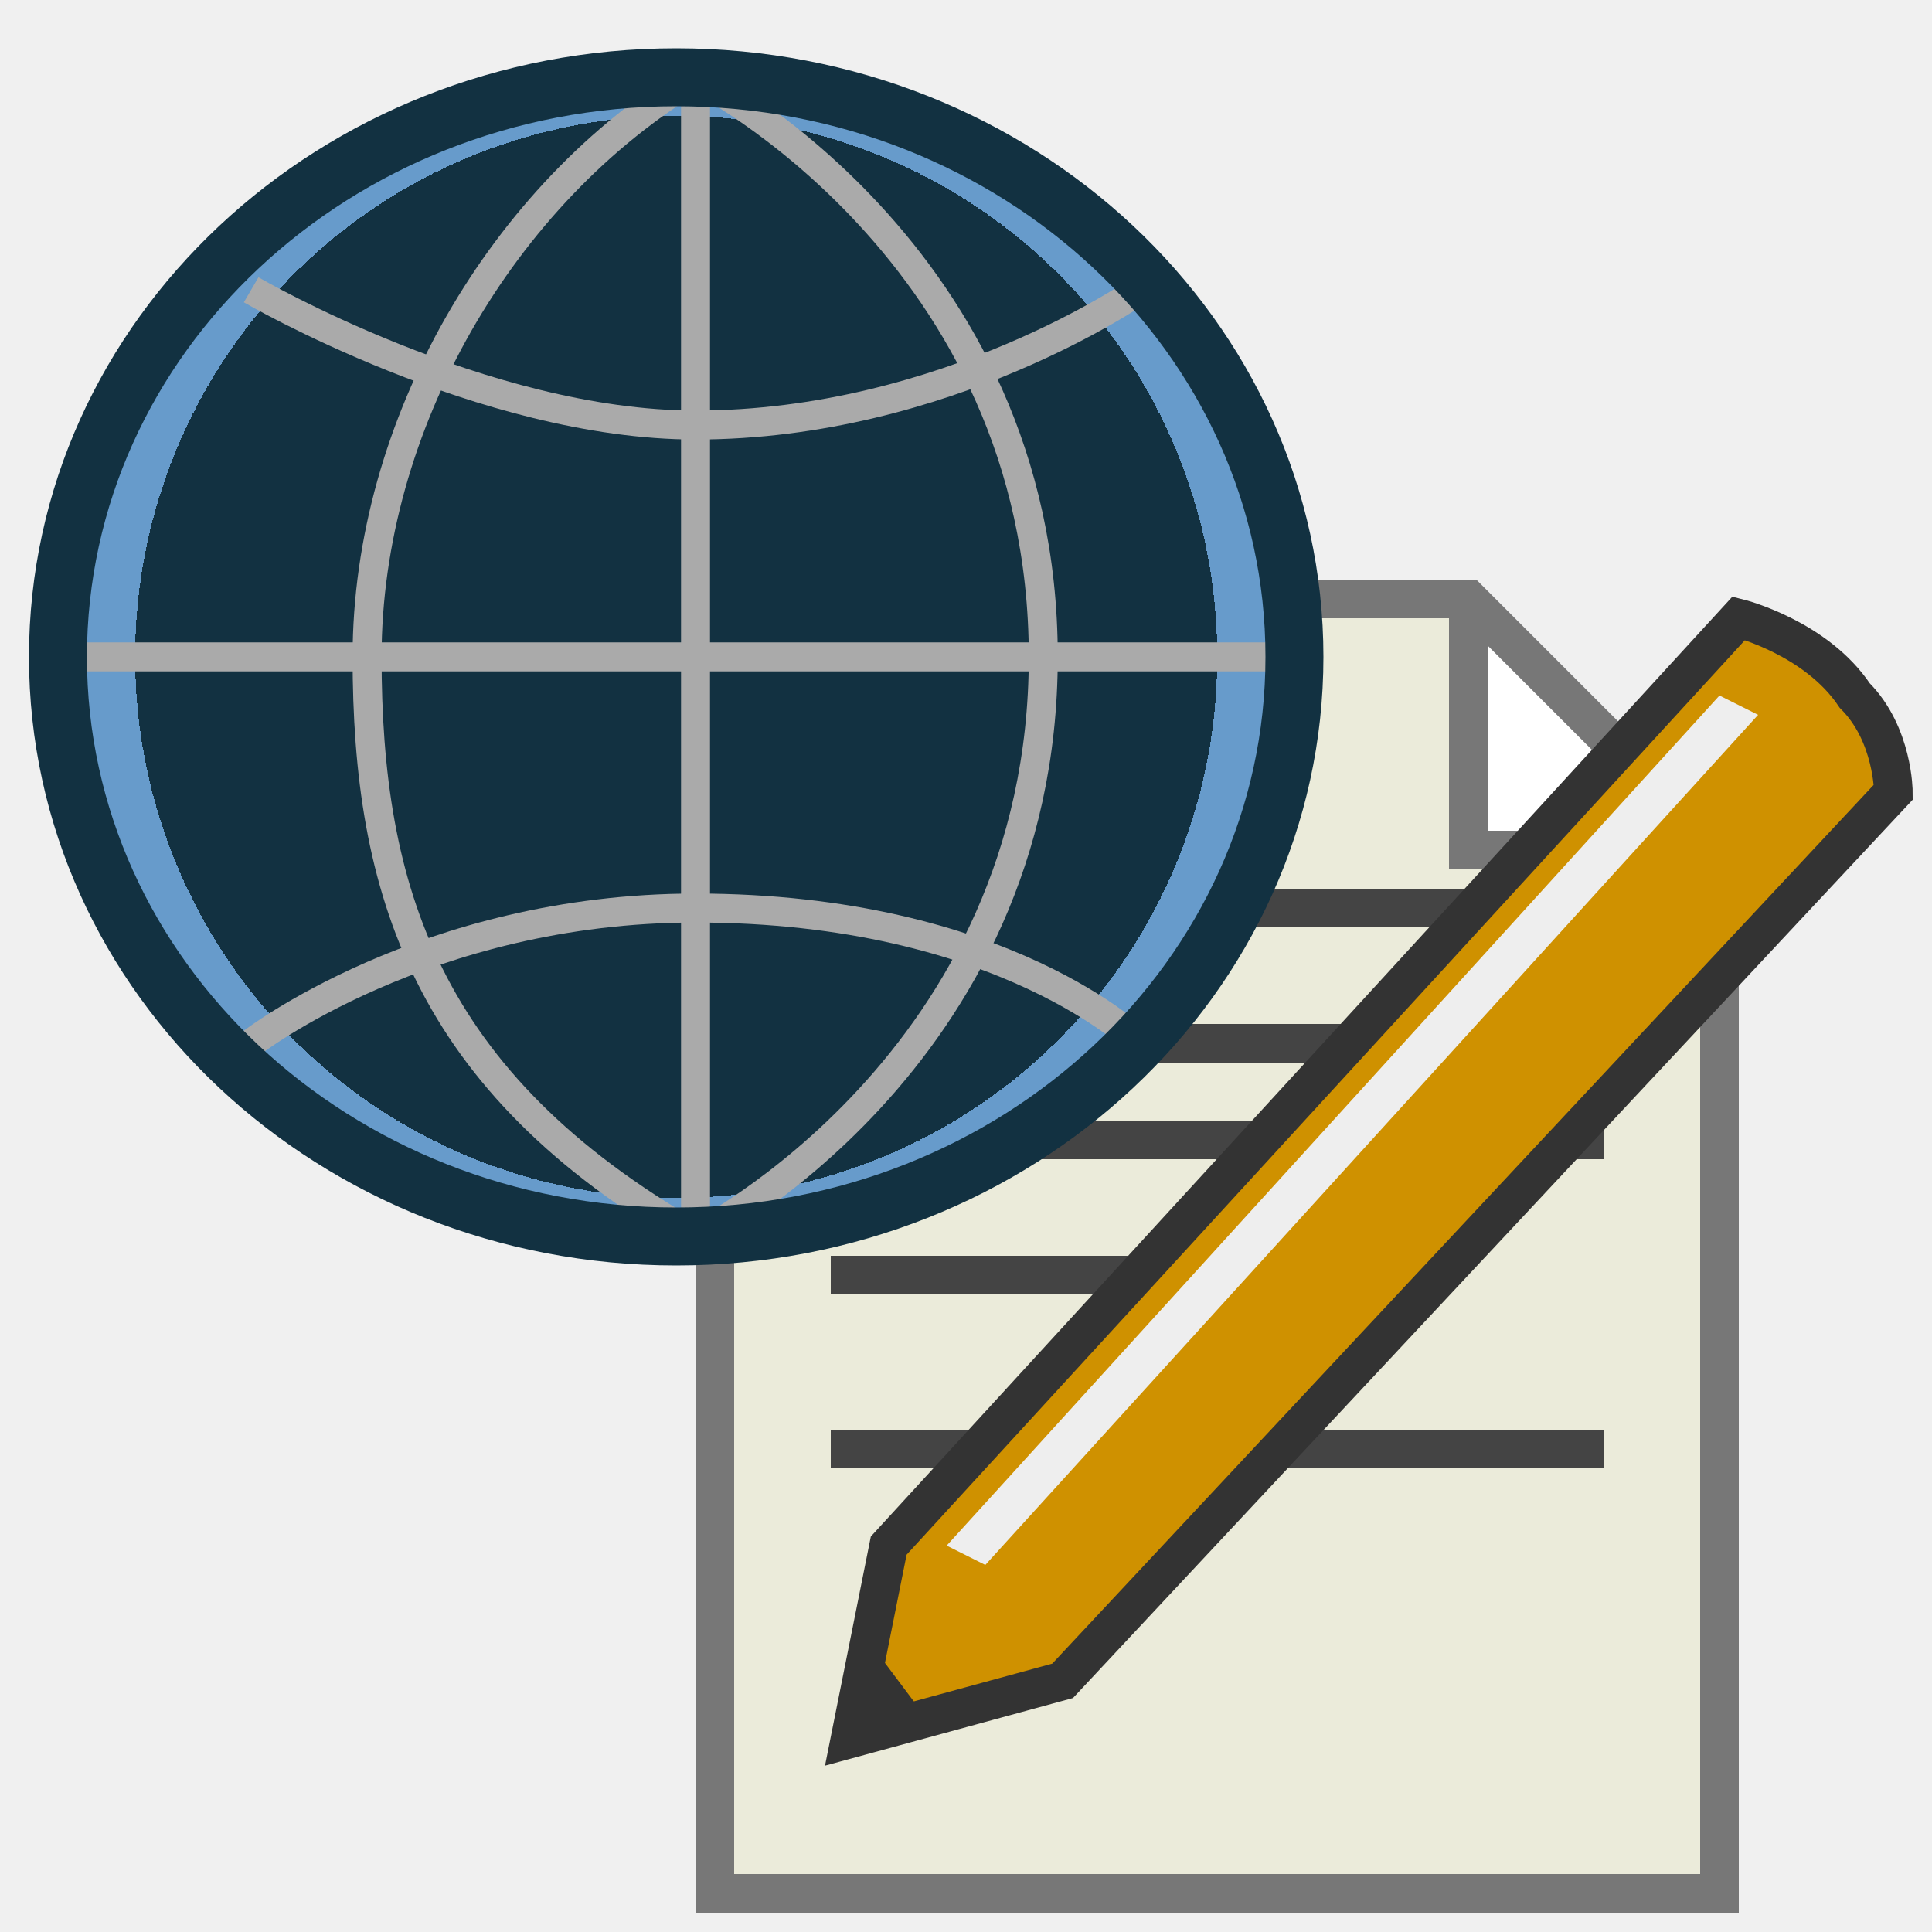
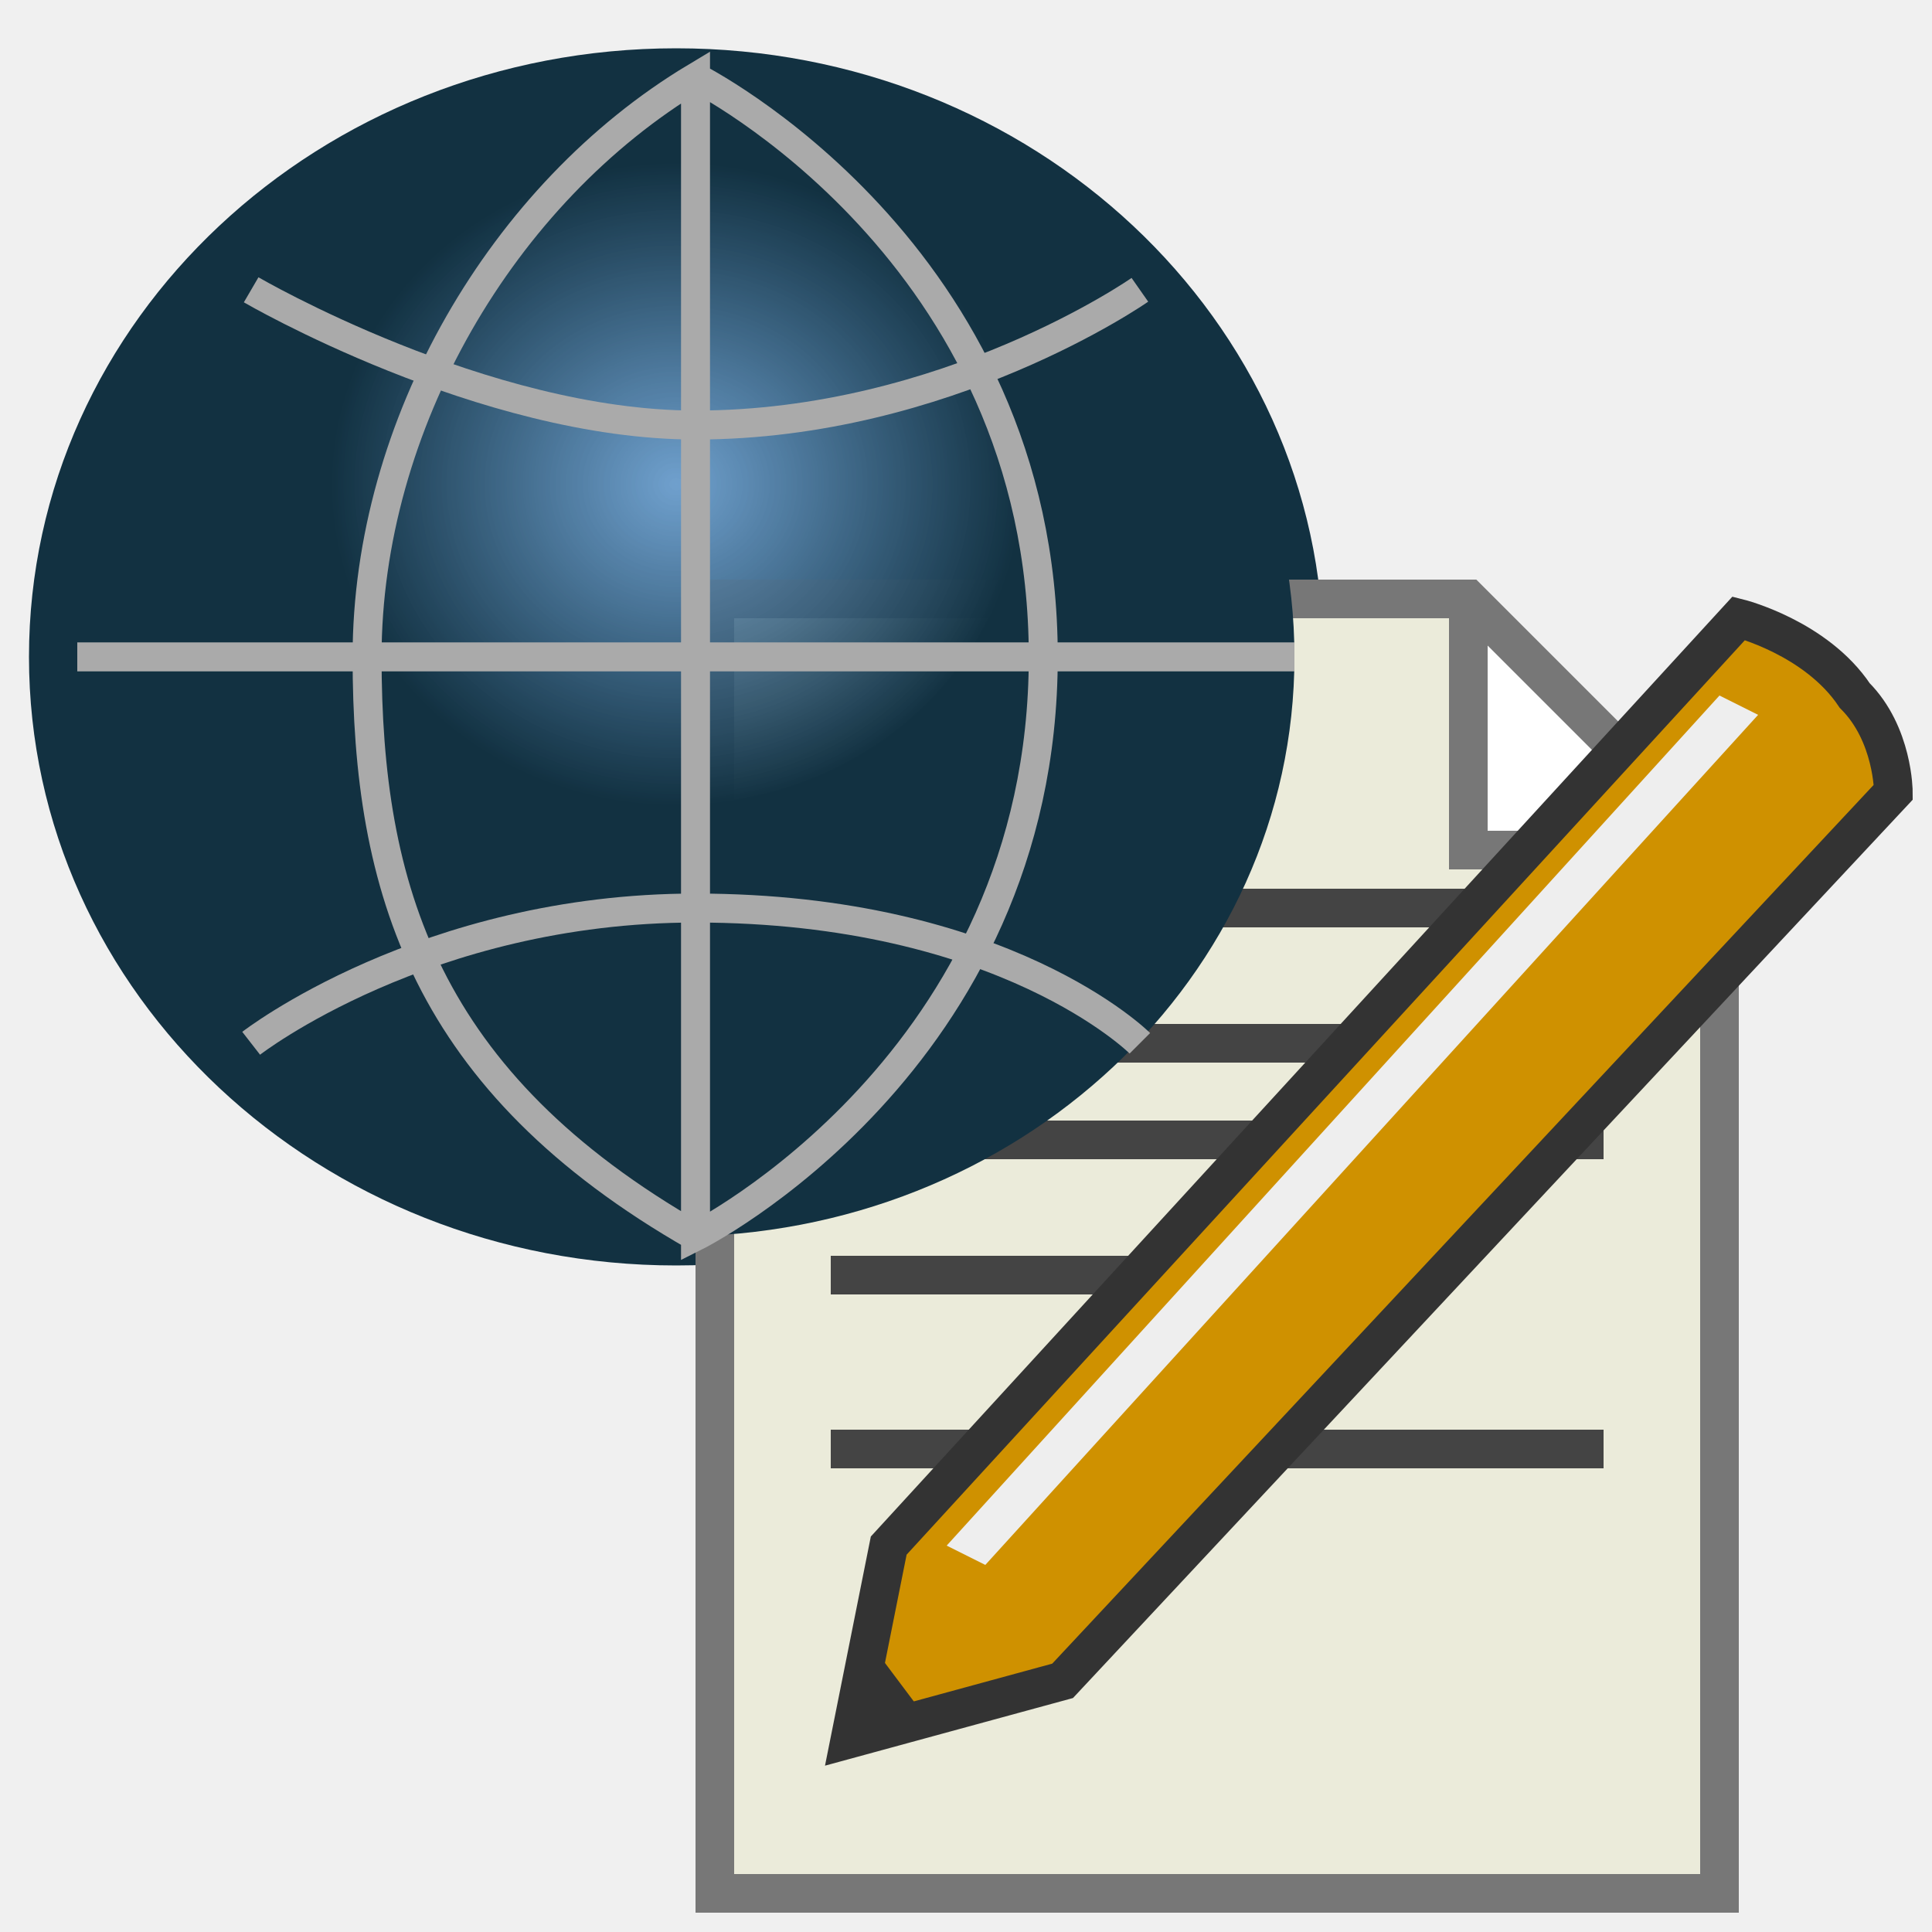
<svg xmlns="http://www.w3.org/2000/svg" version="1.1" height="100" width="100">
  <defs>
-     <radialGradient id="RG1" cx="35" cy="34" fx="50" fy="32" r="28" gradientUnits="userSpaceOnUse">
-       <stop style="stop-color:#123141;stop-opacity:1;" offset="1" />
-       <stop style="stop-color:#679BCB;stop-opacity:1;" offset="0" />
+     <radialGradient id="RG1" cx="50%" cy="35%" fx="50%" fy="35%" r="28%">
+       <stop style="stop-color:rgb(103,155,203);stop-opacity:0.75;" offset="0%" />
+       <stop style="stop-color:rgb(18,49,65);stop-opacity:1;" offset="100%" />
    </radialGradient>
  </defs>
+   <ellipse cx="35" cy="34" rx="32" ry="30" style="stroke-width:3;stroke:#123141;fill:none;" />
+   <ellipse cx="35" cy="34" rx="32" ry="30" style="fill:url(#RG1);fill-opacity:1;fill-rule:nonzero" />
  <path style="fill:#ffffff;stroke:none;" d="m 76,31 0,13 13,0 z" />
  <path style="fill:#EBEBDA;stroke:#777777;stroke-width:2;" d="m 76,31 0,13 13,0 0,54 -52,0 0,-67 39,0 13,13" />
  <path style="fill:none;stroke:#444444;stroke-width:2px;" d="m 43,47 40,0 -40,0 z m 0,7 40,0 -40,0 z m 0,5 40,0 -40,0 z m 0,7 17,0 -17,0 z m 0,9 40,0 -40,0 z" />
  <path style="fill:#CF9100;stroke:#333333;stroke-width:2;" d="M 46,80 90,32 c 0,0 4,1 6,4 2,2 2,5 2,5 L 55,87 44,90 z" />
  <path style="fill:#eeeeee" d="M 89,36 49,80 51,81 91,37 z" />
  <path style="fill:#333333" d="m 44,90 4,-1 -3,-4 z" />
  <ellipse cx="35" cy="34" rx="32" ry="30" style="fill:url(#RG1);fill-opacity:1;fill-rule:nonzero" />
  <g style="fill:none;stroke:#aaaaaa;stroke-width:1.5px;stroke-linecap:butt;">
    <path d="M 36,64 C 22,56 19,46 19,34 19,22 26,10 36,4 l 0,60 C 36,64 54,55 54,34 54,13 36,4 36,4" />
    <path d="m 4,34 63,0 0,0" />
    <path d="m 13,15 c 0,0 12,7 23,7 13,0 23,-7 23,-7" />
    <path d="m 13,54 c 0,0 9,-7 23,-7 16,0 23,7 23,7" />
  </g>
-   <ellipse cx="35" cy="34" rx="32" ry="30" style="stroke-width:3;stroke:#123141;fill:none;" />
</svg>
